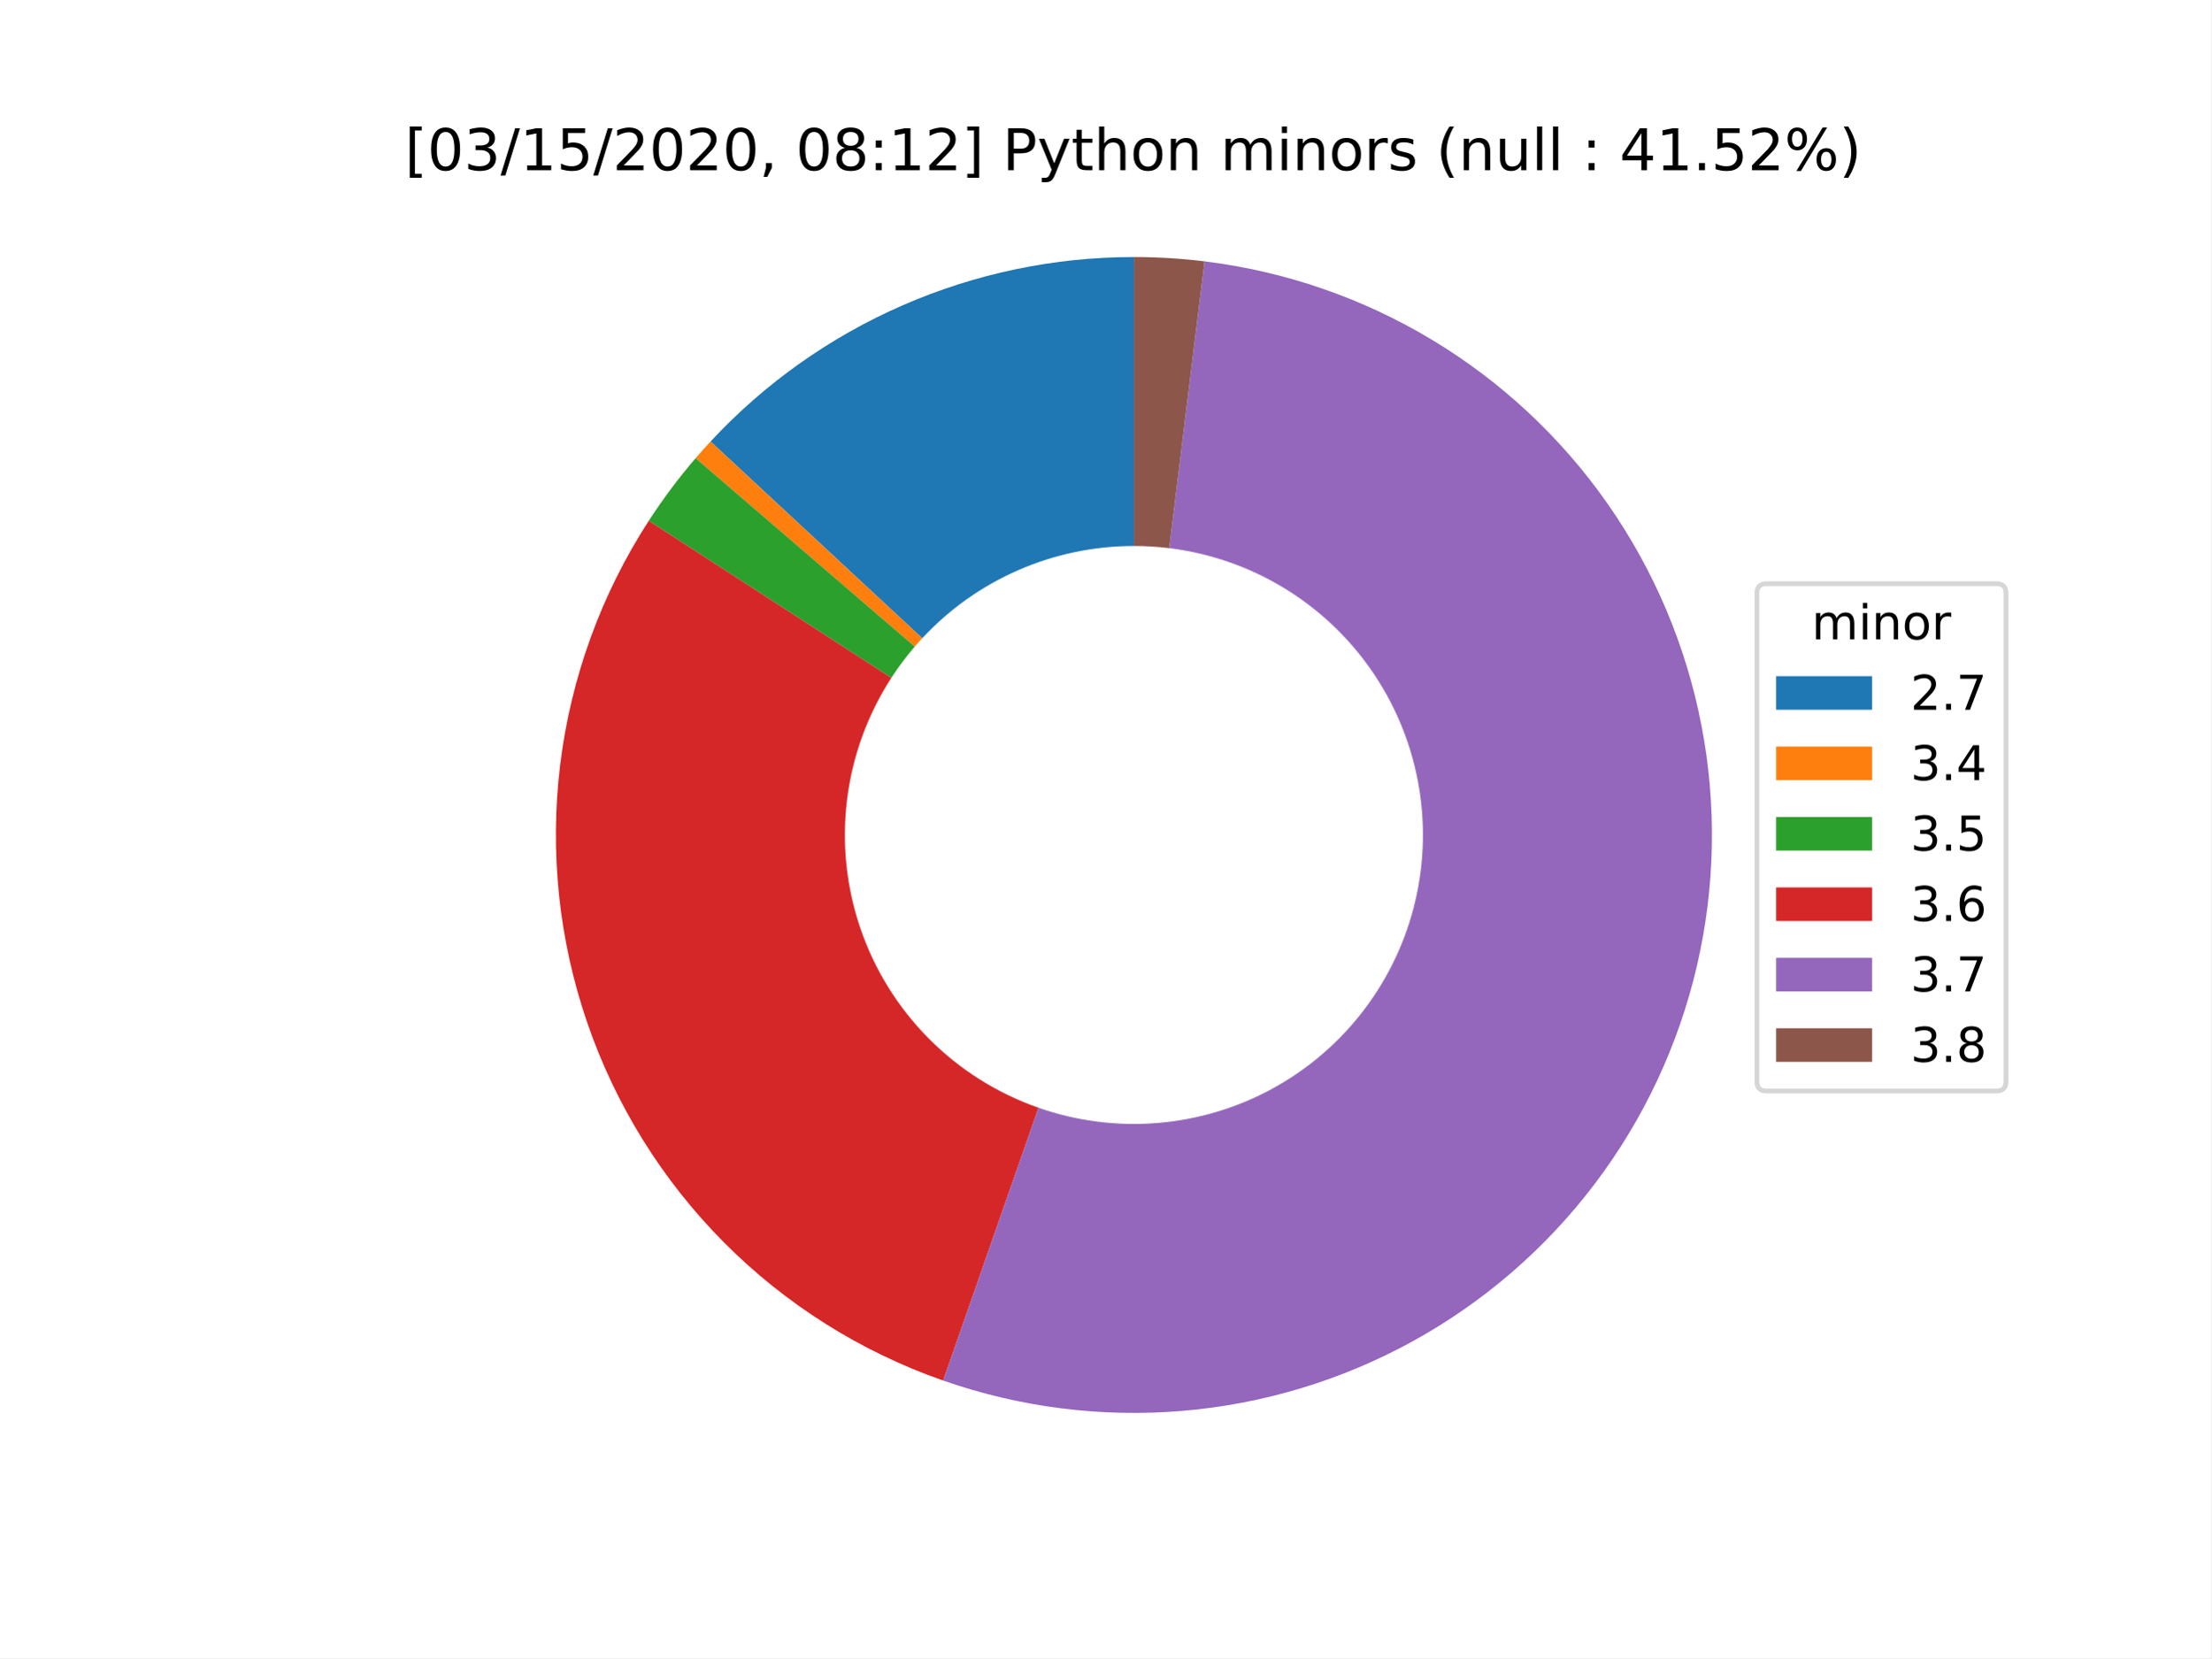
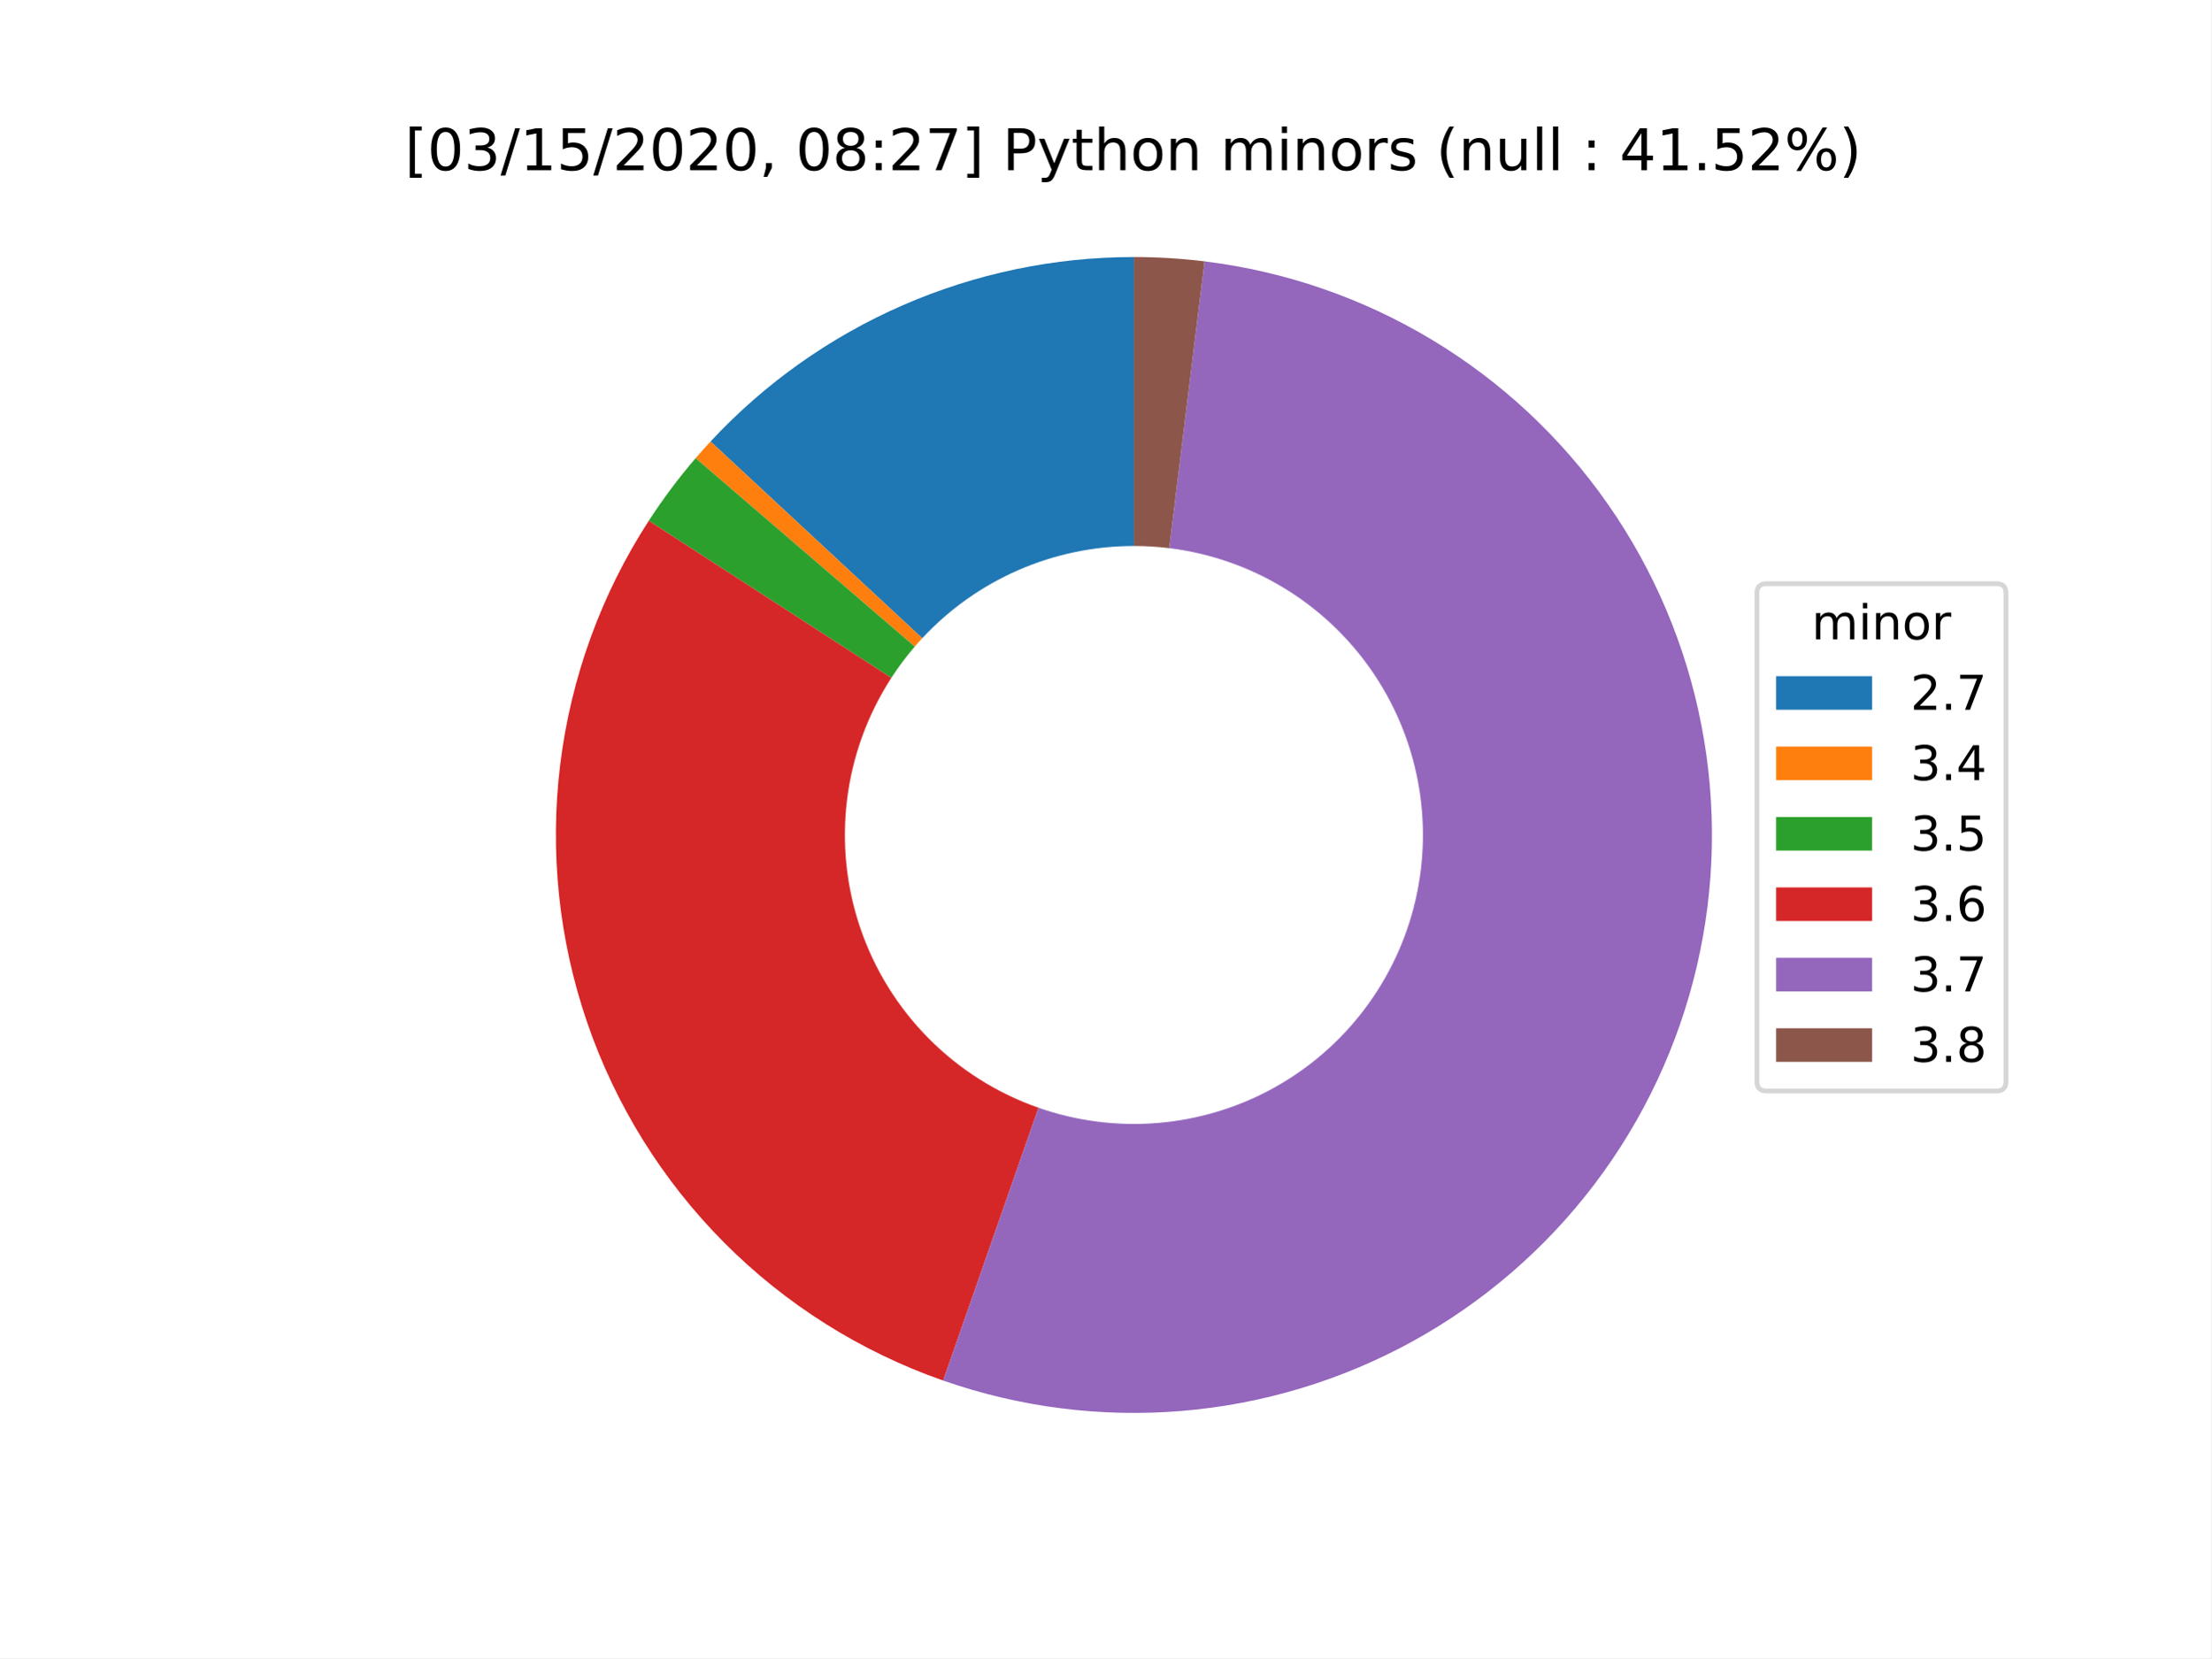
<svg xmlns="http://www.w3.org/2000/svg" xmlns:xlink="http://www.w3.org/1999/xlink" height="345.6pt" version="1.1" viewBox="0 0 460.8 345.6" width="460.8pt">
  <defs>
    <style type="text/css">
*{stroke-linecap:butt;stroke-linejoin:round;}
  </style>
  </defs>
  <g id="figure_1">
    <g id="patch_1">
      <path d="M 0 345.6  L 460.8 345.6  L 460.8 0  L 0 0  z " style="fill:#ffffff;" />
    </g>
    <g id="axes_1">
      <g id="patch_2">
        <path d="M 236.311 53.568  C 219.751 53.568 203.367 56.983 188.185 63.598  C 173.004 70.214 159.349 79.89 148.074 92.02  L 192.193 133.027  C 197.83 126.962 204.657 122.124 212.248 118.816  C 219.839 115.508 228.031 113.801 236.311 113.801  L 236.311 53.568  z " style="fill:#1f77b4;" />
      </g>
      <g id="patch_3">
        <path d="M 148.074 92.02  C 147.546 92.588 147.022 93.162 146.505 93.741  C 145.987 94.32 145.475 94.904 144.969 95.493  L 190.64 134.764  C 190.893 134.469 191.149 134.177 191.408 133.888  C 191.667 133.598 191.928 133.311 192.193 133.027  L 148.074 92.02  z " style="fill:#ff7f0e;" />
      </g>
      <g id="patch_4">
        <path d="M 144.969 95.493  C 143.196 97.554 141.494 99.675 139.866 101.851  C 138.237 104.027 136.682 106.258 135.204 108.539  L 185.758 141.287  C 186.497 140.146 187.274 139.031 188.088 137.943  C 188.903 136.854 189.754 135.794 190.64 134.764  L 144.969 95.493  z " style="fill:#2ca02c;" />
      </g>
      <g id="patch_5">
        <path d="M 135.204 108.539  C 125.287 123.849 118.976 141.212 116.747 159.316  C 114.519 177.42 116.431 195.796 122.339 213.053  C 128.247 230.31 137.998 246.002 150.854 258.942  C 163.711 271.881 179.34 281.733 196.558 287.752  L 216.435 230.893  C 207.825 227.884 200.011 222.958 193.583 216.488  C 187.154 210.018 182.279 202.172 179.325 193.544  C 176.371 184.915 175.415 175.727 176.529 166.675  C 177.643 157.623 180.799 148.941 185.758 141.287  L 135.204 108.539  z " style="fill:#d62728;" />
      </g>
      <g id="patch_6">
        <path d="M 196.558 287.752  C 212.515 293.33 229.469 295.488 246.314 294.084  C 263.159 292.681 279.522 287.747 294.336 279.605  C 309.149 271.463 322.085 260.294 332.299 246.825  C 342.512 233.356 349.778 217.887 353.622 201.426  C 357.465 184.965 357.801 167.878 354.608 151.279  C 351.415 134.679 344.764 118.936 335.088 105.076  C 325.412 91.216 312.926 79.546 298.444 70.828  C 283.962 62.109 267.806 56.536 251.029 54.471  L 243.67 114.252  C 252.059 115.285 260.137 118.072 267.377 122.431  C 274.618 126.79 280.861 132.625 285.699 139.555  C 290.537 146.485 293.863 154.357 295.46 162.656  C 297.056 170.956 296.888 179.5 294.966 187.73  C 293.044 195.961 289.412 203.695 284.305 210.43  C 279.198 217.164 272.73 222.749 265.323 226.82  C 257.917 230.891 249.735 233.357 241.312 234.059  C 232.89 234.761 224.413 233.682 216.435 230.893  L 196.558 287.752  z " style="fill:#9467bd;" />
      </g>
      <g id="patch_7">
        <path d="M 251.029 54.471  C 248.588 54.17 246.139 53.944 243.684 53.794  C 241.229 53.643 238.77 53.568 236.311 53.568  L 236.311 113.801  C 237.541 113.801 238.77 113.839 239.997 113.914  C 241.225 113.989 242.45 114.102 243.67 114.252  L 251.029 54.471  z " style="fill:#8c564b;" />
      </g>
      <g id="matplotlib.axis_1" />
      <g id="matplotlib.axis_2" />
      <g id="text_1">
        <defs>
          <path d="M 8.594 75.984  L 29.297 75.984  L 29.297 69  L 17.578 69  L 17.578 -6.203  L 29.297 -6.203  L 29.297 -13.188  L 8.594 -13.188  z " id="DejaVuSans-91" />
          <path d="M 31.781 66.406  Q 24.172 66.406 20.328 58.906  Q 16.5 51.422 16.5 36.375  Q 16.5 21.391 20.328 13.891  Q 24.172 6.391 31.781 6.391  Q 39.453 6.391 43.281 13.891  Q 47.125 21.391 47.125 36.375  Q 47.125 51.422 43.281 58.906  Q 39.453 66.406 31.781 66.406  z M 31.781 74.219  Q 44.047 74.219 50.516 64.516  Q 56.984 54.828 56.984 36.375  Q 56.984 17.969 50.516 8.266  Q 44.047 -1.422 31.781 -1.422  Q 19.531 -1.422 13.062 8.266  Q 6.594 17.969 6.594 36.375  Q 6.594 54.828 13.062 64.516  Q 19.531 74.219 31.781 74.219  z " id="DejaVuSans-48" />
          <path d="M 40.578 39.312  Q 47.656 37.797 51.625 33  Q 55.609 28.219 55.609 21.188  Q 55.609 10.406 48.188 4.484  Q 40.766 -1.422 27.094 -1.422  Q 22.516 -1.422 17.656 -0.516  Q 12.797 0.391 7.625 2.203  L 7.625 11.719  Q 11.719 9.328 16.594 8.109  Q 21.484 6.891 26.812 6.891  Q 36.078 6.891 40.938 10.547  Q 45.797 14.203 45.797 21.188  Q 45.797 27.641 41.281 31.266  Q 36.766 34.906 28.719 34.906  L 20.219 34.906  L 20.219 43.016  L 29.109 43.016  Q 36.375 43.016 40.234 45.922  Q 44.094 48.828 44.094 54.297  Q 44.094 59.906 40.109 62.906  Q 36.141 65.922 28.719 65.922  Q 24.656 65.922 20.016 65.031  Q 15.375 64.156 9.812 62.312  L 9.812 71.094  Q 15.438 72.656 20.344 73.438  Q 25.25 74.219 29.594 74.219  Q 40.828 74.219 47.359 69.109  Q 53.906 64.016 53.906 55.328  Q 53.906 49.266 50.438 45.094  Q 46.969 40.922 40.578 39.312  z " id="DejaVuSans-51" />
          <path d="M 25.391 72.906  L 33.688 72.906  L 8.297 -9.281  L 0 -9.281  z " id="DejaVuSans-47" />
          <path d="M 12.406 8.297  L 28.516 8.297  L 28.516 63.922  L 10.984 60.406  L 10.984 69.391  L 28.422 72.906  L 38.281 72.906  L 38.281 8.297  L 54.391 8.297  L 54.391 0  L 12.406 0  z " id="DejaVuSans-49" />
          <path d="M 10.797 72.906  L 49.516 72.906  L 49.516 64.594  L 19.828 64.594  L 19.828 46.734  Q 21.969 47.469 24.109 47.828  Q 26.266 48.188 28.422 48.188  Q 40.625 48.188 47.75 41.5  Q 54.891 34.812 54.891 23.391  Q 54.891 11.625 47.562 5.094  Q 40.234 -1.422 26.906 -1.422  Q 22.312 -1.422 17.547 -0.641  Q 12.797 0.141 7.719 1.703  L 7.719 11.625  Q 12.109 9.234 16.797 8.062  Q 21.484 6.891 26.703 6.891  Q 35.156 6.891 40.078 11.328  Q 45.016 15.766 45.016 23.391  Q 45.016 31 40.078 35.438  Q 35.156 39.891 26.703 39.891  Q 22.75 39.891 18.812 39.016  Q 14.891 38.141 10.797 36.281  z " id="DejaVuSans-53" />
          <path d="M 19.188 8.297  L 53.609 8.297  L 53.609 0  L 7.328 0  L 7.328 8.297  Q 12.938 14.109 22.625 23.891  Q 32.328 33.688 34.812 36.531  Q 39.547 41.844 41.422 45.531  Q 43.312 49.219 43.312 52.781  Q 43.312 58.594 39.234 62.25  Q 35.156 65.922 28.609 65.922  Q 23.969 65.922 18.812 64.312  Q 13.672 62.703 7.812 59.422  L 7.812 69.391  Q 13.766 71.781 18.938 73  Q 24.125 74.219 28.422 74.219  Q 39.75 74.219 46.484 68.547  Q 53.219 62.891 53.219 53.422  Q 53.219 48.922 51.531 44.891  Q 49.859 40.875 45.406 35.406  Q 44.188 33.984 37.641 27.219  Q 31.109 20.453 19.188 8.297  z " id="DejaVuSans-50" />
          <path d="M 11.719 12.406  L 22.016 12.406  L 22.016 4  L 14.016 -11.625  L 7.719 -11.625  L 11.719 4  z " id="DejaVuSans-44" />
          <path id="DejaVuSans-32" />
          <path d="M 31.781 34.625  Q 24.75 34.625 20.719 30.859  Q 16.703 27.094 16.703 20.516  Q 16.703 13.922 20.719 10.156  Q 24.75 6.391 31.781 6.391  Q 38.812 6.391 42.859 10.172  Q 46.922 13.969 46.922 20.516  Q 46.922 27.094 42.891 30.859  Q 38.875 34.625 31.781 34.625  z M 21.922 38.812  Q 15.578 40.375 12.031 44.719  Q 8.5 49.078 8.5 55.328  Q 8.5 64.062 14.719 69.141  Q 20.953 74.219 31.781 74.219  Q 42.672 74.219 48.875 69.141  Q 55.078 64.062 55.078 55.328  Q 55.078 49.078 51.531 44.719  Q 48 40.375 41.703 38.812  Q 48.828 37.156 52.797 32.312  Q 56.781 27.484 56.781 20.516  Q 56.781 9.906 50.312 4.234  Q 43.844 -1.422 31.781 -1.422  Q 19.734 -1.422 13.25 4.234  Q 6.781 9.906 6.781 20.516  Q 6.781 27.484 10.781 32.312  Q 14.797 37.156 21.922 38.812  z M 18.312 54.391  Q 18.312 48.734 21.844 45.562  Q 25.391 42.391 31.781 42.391  Q 38.141 42.391 41.719 45.562  Q 45.312 48.734 45.312 54.391  Q 45.312 60.062 41.719 63.234  Q 38.141 66.406 31.781 66.406  Q 25.391 66.406 21.844 63.234  Q 18.312 60.062 18.312 54.391  z " id="DejaVuSans-56" />
          <path d="M 11.719 12.406  L 22.016 12.406  L 22.016 0  L 11.719 0  z M 11.719 51.703  L 22.016 51.703  L 22.016 39.312  L 11.719 39.312  z " id="DejaVuSans-58" />
+           <path d="M 8.203 72.906  L 55.078 72.906  L 55.078 68.703  L 28.609 0  L 18.312 0  L 43.219 64.594  L 8.203 64.594  z " id="DejaVuSans-55" />
          <path d="M 30.422 75.984  L 30.422 -13.188  L 9.719 -13.188  L 9.719 -6.203  L 21.391 -6.203  L 21.391 69  L 9.719 69  L 9.719 75.984  z " id="DejaVuSans-93" />
          <path d="M 19.672 64.797  L 19.672 37.406  L 32.078 37.406  Q 38.969 37.406 42.719 40.969  Q 46.484 44.531 46.484 51.125  Q 46.484 57.672 42.719 61.234  Q 38.969 64.797 32.078 64.797  z M 9.812 72.906  L 32.078 72.906  Q 44.344 72.906 50.609 67.359  Q 56.891 61.812 56.891 51.125  Q 56.891 40.328 50.609 34.812  Q 44.344 29.297 32.078 29.297  L 19.672 29.297  L 19.672 0  L 9.812 0  z " id="DejaVuSans-80" />
          <path d="M 32.172 -5.078  Q 28.375 -14.844 24.75 -17.812  Q 21.141 -20.797 15.094 -20.797  L 7.906 -20.797  L 7.906 -13.281  L 13.188 -13.281  Q 16.891 -13.281 18.938 -11.516  Q 21 -9.766 23.484 -3.219  L 25.094 0.875  L 2.984 54.688  L 12.5 54.688  L 29.594 11.922  L 46.688 54.688  L 56.203 54.688  z " id="DejaVuSans-121" />
          <path d="M 18.312 70.219  L 18.312 54.688  L 36.812 54.688  L 36.812 47.703  L 18.312 47.703  L 18.312 18.016  Q 18.312 11.328 20.141 9.422  Q 21.969 7.516 27.594 7.516  L 36.812 7.516  L 36.812 0  L 27.594 0  Q 17.188 0 13.234 3.875  Q 9.281 7.766 9.281 18.016  L 9.281 47.703  L 2.688 47.703  L 2.688 54.688  L 9.281 54.688  L 9.281 70.219  z " id="DejaVuSans-116" />
          <path d="M 54.891 33.016  L 54.891 0  L 45.906 0  L 45.906 32.719  Q 45.906 40.484 42.875 44.328  Q 39.844 48.188 33.797 48.188  Q 26.516 48.188 22.312 43.547  Q 18.109 38.922 18.109 30.906  L 18.109 0  L 9.078 0  L 9.078 75.984  L 18.109 75.984  L 18.109 46.188  Q 21.344 51.125 25.703 53.562  Q 30.078 56 35.797 56  Q 45.219 56 50.047 50.172  Q 54.891 44.344 54.891 33.016  z " id="DejaVuSans-104" />
          <path d="M 30.609 48.391  Q 23.391 48.391 19.188 42.75  Q 14.984 37.109 14.984 27.297  Q 14.984 17.484 19.156 11.844  Q 23.344 6.203 30.609 6.203  Q 37.797 6.203 41.984 11.859  Q 46.188 17.531 46.188 27.297  Q 46.188 37.016 41.984 42.703  Q 37.797 48.391 30.609 48.391  z M 30.609 56  Q 42.328 56 49.016 48.375  Q 55.719 40.766 55.719 27.297  Q 55.719 13.875 49.016 6.219  Q 42.328 -1.422 30.609 -1.422  Q 18.844 -1.422 12.172 6.219  Q 5.516 13.875 5.516 27.297  Q 5.516 40.766 12.172 48.375  Q 18.844 56 30.609 56  z " id="DejaVuSans-111" />
          <path d="M 54.891 33.016  L 54.891 0  L 45.906 0  L 45.906 32.719  Q 45.906 40.484 42.875 44.328  Q 39.844 48.188 33.797 48.188  Q 26.516 48.188 22.312 43.547  Q 18.109 38.922 18.109 30.906  L 18.109 0  L 9.078 0  L 9.078 54.688  L 18.109 54.688  L 18.109 46.188  Q 21.344 51.125 25.703 53.562  Q 30.078 56 35.797 56  Q 45.219 56 50.047 50.172  Q 54.891 44.344 54.891 33.016  z " id="DejaVuSans-110" />
          <path d="M 52 44.188  Q 55.375 50.25 60.062 53.125  Q 64.75 56 71.094 56  Q 79.641 56 84.281 50.016  Q 88.922 44.047 88.922 33.016  L 88.922 0  L 79.891 0  L 79.891 32.719  Q 79.891 40.578 77.094 44.375  Q 74.312 48.188 68.609 48.188  Q 61.625 48.188 57.562 43.547  Q 53.516 38.922 53.516 30.906  L 53.516 0  L 44.484 0  L 44.484 32.719  Q 44.484 40.625 41.703 44.406  Q 38.922 48.188 33.109 48.188  Q 26.219 48.188 22.156 43.531  Q 18.109 38.875 18.109 30.906  L 18.109 0  L 9.078 0  L 9.078 54.688  L 18.109 54.688  L 18.109 46.188  Q 21.188 51.219 25.484 53.609  Q 29.781 56 35.688 56  Q 41.656 56 45.828 52.969  Q 50 49.953 52 44.188  z " id="DejaVuSans-109" />
          <path d="M 9.422 54.688  L 18.406 54.688  L 18.406 0  L 9.422 0  z M 9.422 75.984  L 18.406 75.984  L 18.406 64.594  L 9.422 64.594  z " id="DejaVuSans-105" />
          <path d="M 41.109 46.297  Q 39.594 47.172 37.812 47.578  Q 36.031 48 33.891 48  Q 26.266 48 22.188 43.047  Q 18.109 38.094 18.109 28.812  L 18.109 0  L 9.078 0  L 9.078 54.688  L 18.109 54.688  L 18.109 46.188  Q 20.953 51.172 25.484 53.578  Q 30.031 56 36.531 56  Q 37.453 56 38.578 55.875  Q 39.703 55.766 41.062 55.516  z " id="DejaVuSans-114" />
          <path d="M 44.281 53.078  L 44.281 44.578  Q 40.484 46.531 36.375 47.5  Q 32.281 48.484 27.875 48.484  Q 21.188 48.484 17.844 46.438  Q 14.5 44.391 14.5 40.281  Q 14.5 37.156 16.891 35.375  Q 19.281 33.594 26.516 31.984  L 29.594 31.297  Q 39.156 29.25 43.188 25.516  Q 47.219 21.781 47.219 15.094  Q 47.219 7.469 41.188 3.016  Q 35.156 -1.422 24.609 -1.422  Q 20.219 -1.422 15.453 -0.562  Q 10.688 0.297 5.422 2  L 5.422 11.281  Q 10.406 8.688 15.234 7.391  Q 20.062 6.109 24.812 6.109  Q 31.156 6.109 34.562 8.281  Q 37.984 10.453 37.984 14.406  Q 37.984 18.062 35.516 20.016  Q 33.062 21.969 24.703 23.781  L 21.578 24.516  Q 13.234 26.266 9.516 29.906  Q 5.812 33.547 5.812 39.891  Q 5.812 47.609 11.281 51.797  Q 16.75 56 26.812 56  Q 31.781 56 36.172 55.266  Q 40.578 54.547 44.281 53.078  z " id="DejaVuSans-115" />
          <path d="M 31 75.875  Q 24.469 64.656 21.281 53.656  Q 18.109 42.672 18.109 31.391  Q 18.109 20.125 21.312 9.062  Q 24.516 -2 31 -13.188  L 23.188 -13.188  Q 15.875 -1.703 12.234 9.375  Q 8.594 20.453 8.594 31.391  Q 8.594 42.281 12.203 53.312  Q 15.828 64.359 23.188 75.875  z " id="DejaVuSans-40" />
          <path d="M 8.5 21.578  L 8.5 54.688  L 17.484 54.688  L 17.484 21.922  Q 17.484 14.156 20.5 10.266  Q 23.531 6.391 29.594 6.391  Q 36.859 6.391 41.078 11.031  Q 45.312 15.672 45.312 23.688  L 45.312 54.688  L 54.297 54.688  L 54.297 0  L 45.312 0  L 45.312 8.406  Q 42.047 3.422 37.719 1  Q 33.406 -1.422 27.688 -1.422  Q 18.266 -1.422 13.375 4.438  Q 8.5 10.297 8.5 21.578  z M 31.109 56  z " id="DejaVuSans-117" />
          <path d="M 9.422 75.984  L 18.406 75.984  L 18.406 0  L 9.422 0  z " id="DejaVuSans-108" />
          <path d="M 37.797 64.312  L 12.891 25.391  L 37.797 25.391  z M 35.203 72.906  L 47.609 72.906  L 47.609 25.391  L 58.016 25.391  L 58.016 17.188  L 47.609 17.188  L 47.609 0  L 37.797 0  L 37.797 17.188  L 4.891 17.188  L 4.891 26.703  z " id="DejaVuSans-52" />
          <path d="M 10.688 12.406  L 21 12.406  L 21 0  L 10.688 0  z " id="DejaVuSans-46" />
          <path d="M 72.703 32.078  Q 68.453 32.078 66.031 28.469  Q 63.625 24.859 63.625 18.406  Q 63.625 12.062 66.031 8.422  Q 68.453 4.781 72.703 4.781  Q 76.859 4.781 79.266 8.422  Q 81.688 12.062 81.688 18.406  Q 81.688 24.812 79.266 28.438  Q 76.859 32.078 72.703 32.078  z M 72.703 38.281  Q 80.422 38.281 84.953 32.906  Q 89.5 27.547 89.5 18.406  Q 89.5 9.281 84.938 3.922  Q 80.375 -1.422 72.703 -1.422  Q 64.891 -1.422 60.344 3.922  Q 55.812 9.281 55.812 18.406  Q 55.812 27.594 60.375 32.938  Q 64.938 38.281 72.703 38.281  z M 22.312 68.016  Q 18.109 68.016 15.688 64.375  Q 13.281 60.75 13.281 54.391  Q 13.281 47.953 15.672 44.328  Q 18.062 40.719 22.312 40.719  Q 26.562 40.719 28.969 44.328  Q 31.391 47.953 31.391 54.391  Q 31.391 60.688 28.953 64.344  Q 26.516 68.016 22.312 68.016  z M 66.406 74.219  L 74.219 74.219  L 28.609 -1.422  L 20.797 -1.422  z M 22.312 74.219  Q 30.031 74.219 34.609 68.875  Q 39.203 63.531 39.203 54.391  Q 39.203 45.172 34.641 39.844  Q 30.078 34.516 22.312 34.516  Q 14.547 34.516 10.031 39.859  Q 5.516 45.219 5.516 54.391  Q 5.516 63.484 10.047 68.844  Q 14.594 74.219 22.312 74.219  z " id="DejaVuSans-37" />
          <path d="M 8.016 75.875  L 15.828 75.875  Q 23.141 64.359 26.781 53.312  Q 30.422 42.281 30.422 31.391  Q 30.422 20.453 26.781 9.375  Q 23.141 -1.703 15.828 -13.188  L 8.016 -13.188  Q 14.5 -2 17.703 9.062  Q 20.906 20.125 20.906 31.391  Q 20.906 42.672 17.703 53.656  Q 14.5 64.656 8.016 75.875  z " id="DejaVuSans-41" />
        </defs>
        <g transform="translate(84.36187 35.472)scale(0.12 -0.12)">
          <use xlink:href="#DejaVuSans-91" />
          <use x="39.014" xlink:href="#DejaVuSans-48" />
          <use x="102.637" xlink:href="#DejaVuSans-51" />
          <use x="166.26" xlink:href="#DejaVuSans-47" />
          <use x="199.951" xlink:href="#DejaVuSans-49" />
          <use x="263.574" xlink:href="#DejaVuSans-53" />
          <use x="327.197" xlink:href="#DejaVuSans-47" />
          <use x="360.889" xlink:href="#DejaVuSans-50" />
          <use x="424.512" xlink:href="#DejaVuSans-48" />
          <use x="488.135" xlink:href="#DejaVuSans-50" />
          <use x="551.758" xlink:href="#DejaVuSans-48" />
          <use x="615.381" xlink:href="#DejaVuSans-44" />
          <use x="647.168" xlink:href="#DejaVuSans-32" />
          <use x="678.955" xlink:href="#DejaVuSans-48" />
          <use x="742.578" xlink:href="#DejaVuSans-56" />
          <use x="806.201" xlink:href="#DejaVuSans-58" />
-           <use x="839.893" xlink:href="#DejaVuSans-49" />
-           <use x="903.516" xlink:href="#DejaVuSans-50" />
+           <use x="839.893" xlink:href="#DejaVuSans-50" />
+           <use x="903.516" xlink:href="#DejaVuSans-55" />
          <use x="967.139" xlink:href="#DejaVuSans-93" />
          <use x="1006.152" xlink:href="#DejaVuSans-32" />
          <use x="1037.939" xlink:href="#DejaVuSans-80" />
          <use x="1098.242" xlink:href="#DejaVuSans-121" />
          <use x="1157.422" xlink:href="#DejaVuSans-116" />
          <use x="1196.631" xlink:href="#DejaVuSans-104" />
          <use x="1260.01" xlink:href="#DejaVuSans-111" />
          <use x="1321.191" xlink:href="#DejaVuSans-110" />
          <use x="1384.57" xlink:href="#DejaVuSans-32" />
          <use x="1416.357" xlink:href="#DejaVuSans-109" />
          <use x="1513.77" xlink:href="#DejaVuSans-105" />
          <use x="1541.553" xlink:href="#DejaVuSans-110" />
          <use x="1604.932" xlink:href="#DejaVuSans-111" />
          <use x="1666.113" xlink:href="#DejaVuSans-114" />
          <use x="1707.227" xlink:href="#DejaVuSans-115" />
          <use x="1759.326" xlink:href="#DejaVuSans-32" />
          <use x="1791.113" xlink:href="#DejaVuSans-40" />
          <use x="1830.127" xlink:href="#DejaVuSans-110" />
          <use x="1893.506" xlink:href="#DejaVuSans-117" />
          <use x="1956.885" xlink:href="#DejaVuSans-108" />
          <use x="1984.668" xlink:href="#DejaVuSans-108" />
          <use x="2012.451" xlink:href="#DejaVuSans-32" />
          <use x="2044.238" xlink:href="#DejaVuSans-58" />
          <use x="2077.93" xlink:href="#DejaVuSans-32" />
          <use x="2109.717" xlink:href="#DejaVuSans-52" />
          <use x="2173.34" xlink:href="#DejaVuSans-49" />
          <use x="2236.963" xlink:href="#DejaVuSans-46" />
          <use x="2268.75" xlink:href="#DejaVuSans-53" />
          <use x="2332.373" xlink:href="#DejaVuSans-50" />
          <use x="2395.996" xlink:href="#DejaVuSans-37" />
          <use x="2491.016" xlink:href="#DejaVuSans-41" />
        </g>
      </g>
      <g id="legend_1">
        <g id="patch_8">
          <path d="M 368.152 227.401  L 416.055 227.401  Q 418.055 227.401 418.055 225.401  L 418.055 123.655  Q 418.055 121.655 416.055 121.655  L 368.152 121.655  Q 366.152 121.655 366.152 123.655  L 366.152 225.401  Q 366.152 227.401 368.152 227.401  z " style="fill:#ffffff;opacity:0.8;stroke:#cccccc;stroke-linejoin:miter;" />
        </g>
        <g id="text_2">
          <g transform="translate(377.5606 133.253)scale(0.1 -0.1)">
            <use xlink:href="#DejaVuSans-109" />
            <use x="97.412" xlink:href="#DejaVuSans-105" />
            <use x="125.195" xlink:href="#DejaVuSans-110" />
            <use x="188.574" xlink:href="#DejaVuSans-111" />
            <use x="249.756" xlink:href="#DejaVuSans-114" />
          </g>
        </g>
        <g id="patch_9">
          <path d="M 370.152 147.931  L 390.152 147.931  L 390.152 140.931  L 370.152 140.931  z " style="fill:#1f77b4;" />
        </g>
        <g id="text_3">
-           <defs>
-             <path d="M 8.203 72.906  L 55.078 72.906  L 55.078 68.703  L 28.609 0  L 18.312 0  L 43.219 64.594  L 8.203 64.594  z " id="DejaVuSans-55" />
-           </defs>
          <g transform="translate(398.152 147.9311)scale(0.1 -0.1)">
            <use xlink:href="#DejaVuSans-50" />
            <use x="63.623" xlink:href="#DejaVuSans-46" />
            <use x="95.41" xlink:href="#DejaVuSans-55" />
          </g>
        </g>
        <g id="patch_10">
          <path d="M 370.152 162.609  L 390.152 162.609  L 390.152 155.609  L 370.152 155.609  z " style="fill:#ff7f0e;" />
        </g>
        <g id="text_4">
          <g transform="translate(398.152 162.6093)scale(0.1 -0.1)">
            <use xlink:href="#DejaVuSans-51" />
            <use x="63.623" xlink:href="#DejaVuSans-46" />
            <use x="95.41" xlink:href="#DejaVuSans-52" />
          </g>
        </g>
        <g id="patch_11">
          <path d="M 370.152 177.287  L 390.152 177.287  L 390.152 170.287  L 370.152 170.287  z " style="fill:#2ca02c;" />
        </g>
        <g id="text_5">
          <g transform="translate(398.152 177.2874)scale(0.1 -0.1)">
            <use xlink:href="#DejaVuSans-51" />
            <use x="63.623" xlink:href="#DejaVuSans-46" />
            <use x="95.41" xlink:href="#DejaVuSans-53" />
          </g>
        </g>
        <g id="patch_12">
          <path d="M 370.152 191.965  L 390.152 191.965  L 390.152 184.965  L 370.152 184.965  z " style="fill:#d62728;" />
        </g>
        <g id="text_6">
          <defs>
            <path d="M 33.016 40.375  Q 26.375 40.375 22.484 35.828  Q 18.609 31.297 18.609 23.391  Q 18.609 15.531 22.484 10.953  Q 26.375 6.391 33.016 6.391  Q 39.656 6.391 43.531 10.953  Q 47.406 15.531 47.406 23.391  Q 47.406 31.297 43.531 35.828  Q 39.656 40.375 33.016 40.375  z M 52.594 71.297  L 52.594 62.312  Q 48.875 64.062 45.094 64.984  Q 41.312 65.922 37.594 65.922  Q 27.828 65.922 22.672 59.328  Q 17.531 52.734 16.797 39.406  Q 19.672 43.656 24.016 45.922  Q 28.375 48.188 33.594 48.188  Q 44.578 48.188 50.953 41.516  Q 57.328 34.859 57.328 23.391  Q 57.328 12.156 50.688 5.359  Q 44.047 -1.422 33.016 -1.422  Q 20.359 -1.422 13.672 8.266  Q 6.984 17.969 6.984 36.375  Q 6.984 53.656 15.188 63.938  Q 23.391 74.219 37.203 74.219  Q 40.922 74.219 44.703 73.484  Q 48.484 72.75 52.594 71.297  z " id="DejaVuSans-54" />
          </defs>
          <g transform="translate(398.152 191.9655)scale(0.1 -0.1)">
            <use xlink:href="#DejaVuSans-51" />
            <use x="63.623" xlink:href="#DejaVuSans-46" />
            <use x="95.41" xlink:href="#DejaVuSans-54" />
          </g>
        </g>
        <g id="patch_13">
          <path d="M 370.152 206.644  L 390.152 206.644  L 390.152 199.644  L 370.152 199.644  z " style="fill:#9467bd;" />
        </g>
        <g id="text_7">
          <g transform="translate(398.152 206.6436)scale(0.1 -0.1)">
            <use xlink:href="#DejaVuSans-51" />
            <use x="63.623" xlink:href="#DejaVuSans-46" />
            <use x="95.41" xlink:href="#DejaVuSans-55" />
          </g>
        </g>
        <g id="patch_14">
          <path d="M 370.152 221.322  L 390.152 221.322  L 390.152 214.322  L 370.152 214.322  z " style="fill:#8c564b;" />
        </g>
        <g id="text_8">
          <g transform="translate(398.152 221.3218)scale(0.1 -0.1)">
            <use xlink:href="#DejaVuSans-51" />
            <use x="63.623" xlink:href="#DejaVuSans-46" />
            <use x="95.41" xlink:href="#DejaVuSans-56" />
          </g>
        </g>
      </g>
    </g>
  </g>
</svg>
